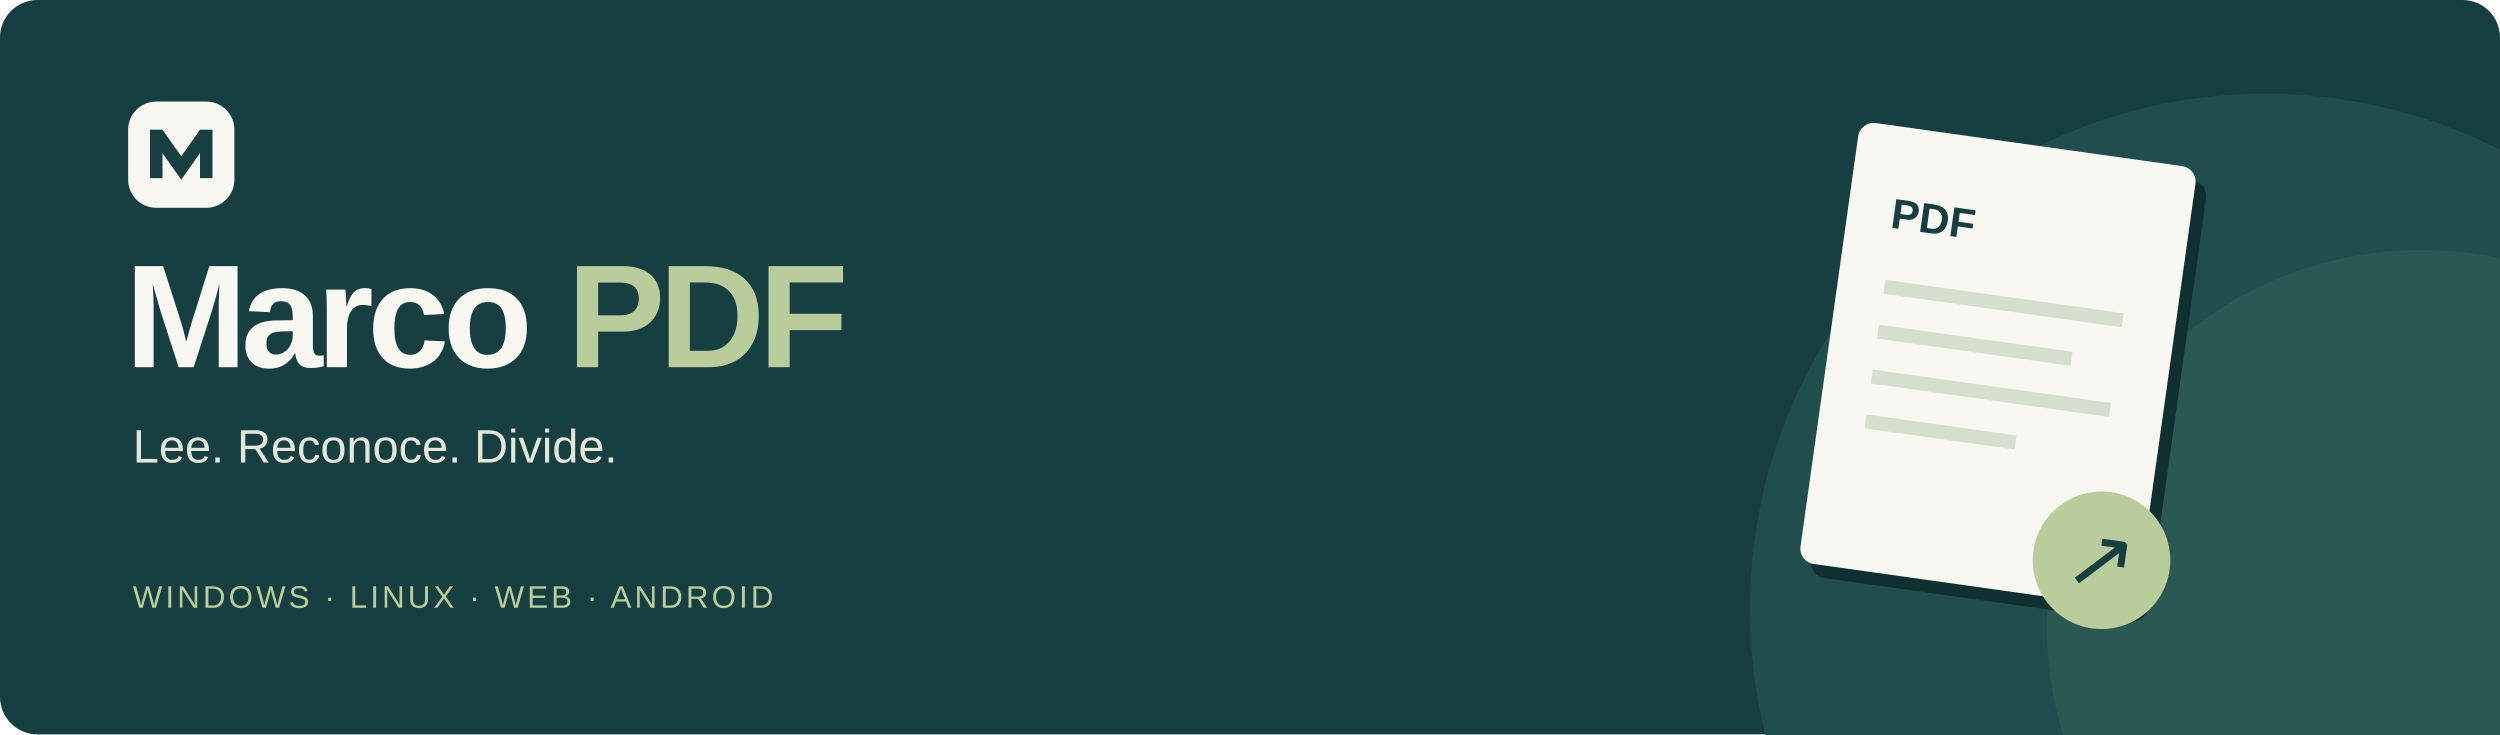
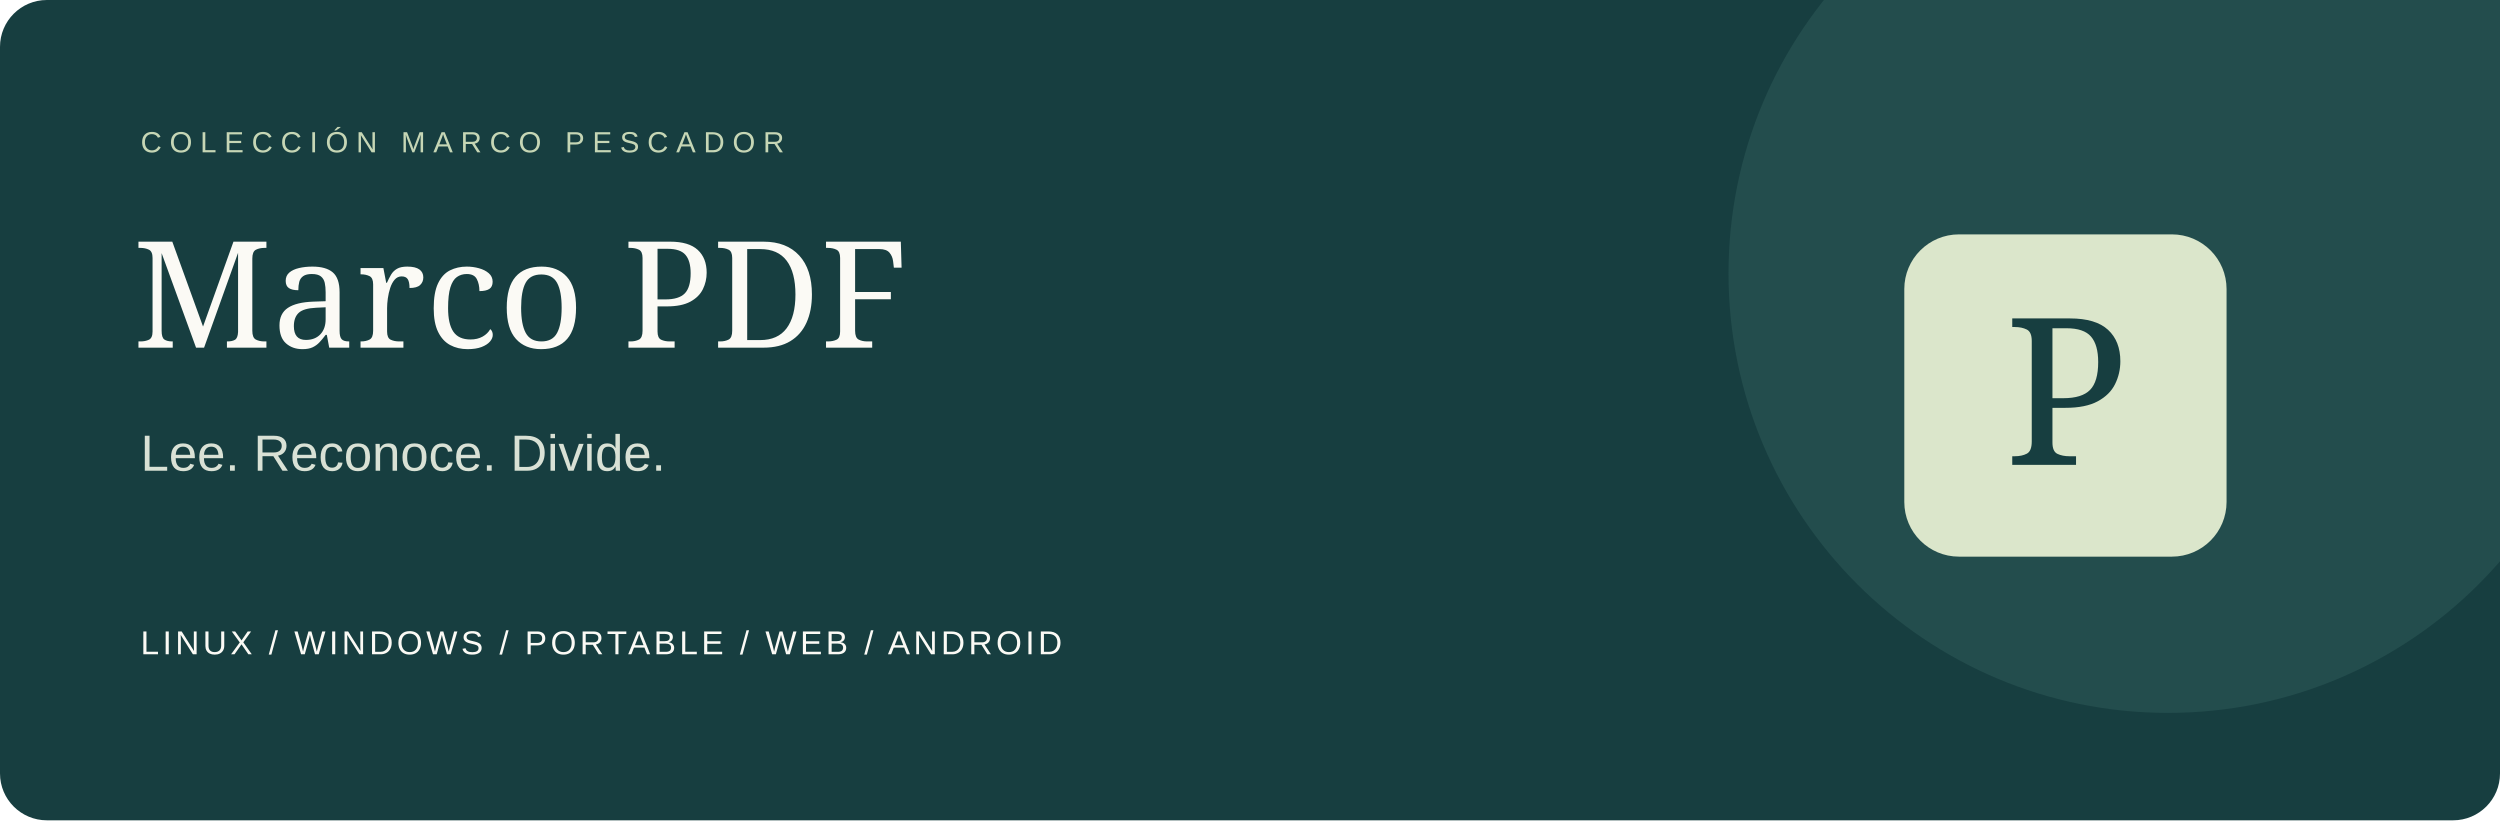
- <svg xmlns="http://www.w3.org/2000/svg" width="1600" height="470" viewBox="0 0 1600 470" role="img" aria-labelledby="title desc">
-   <rect width="1600" height="470" rx="24" fill="#173e40" />
-   <circle cx="1450" cy="390" r="330" fill="#214e4d" />
-   <circle cx="1550" cy="400" r="240" fill="#2b5852" />
-   <rect x="82" y="65" width="68" height="68" rx="18" fill="#f8f7f2" />
-   <path d="M96 114V83h8l12 17 12-17h8v31h-8V98l-12 17-12-17v16Z" fill="#173e40" />
-   <text x="80" y="235" font-family="Segoe UI,Arial,sans-serif" font-size="94" font-weight="600" letter-spacing="-4" fill="#f8f7f2">Marco <tspan fill="#b9cc9c">PDF</tspan>
-   </text>
-   <text x="85" y="296" font-family="Segoe UI,Arial,sans-serif" font-size="30" fill="#e2e9dc">Lee. Reconoce. Divide.</text>
-   <text x="85" y="389" font-family="Segoe UI,Arial,sans-serif" font-size="20" letter-spacing="2" fill="#b9cc9c">WINDOWS · LINUX · WEB · ANDROID</text>
-   <g transform="translate(1170 92) rotate(8 115 140)">
-     <rect x="8" y="8" width="218" height="285" rx="10" fill="#102f31" />
-     <rect width="218" height="285" rx="10" fill="#f8f7f2" />
-     <text x="28" y="65" font-family="Segoe UI,Arial,sans-serif" font-size="27" font-weight="700" fill="#173e40">PDF</text>
-     <path d="M30 103h154M30 132h125M30 161h154M30 190h97" stroke="#d6dfcd" stroke-width="9" />
-     <circle cx="192" cy="257" r="44" fill="#b9cc9c" />
-     <text x="169" y="275" font-family="Segoe UI,Arial,sans-serif" font-size="54" fill="#173e40">↗</text>
-   </g>
+ <svg xmlns="http://www.w3.org/2000/svg" width="1280" height="420" viewBox="0 0 1280 420">
+   <rect width="1280" height="420" rx="24" fill="#173e40" />
+   <circle cx="1110" cy="140" r="225" fill="#234d4d" />
+   <rect x="975" y="120" width="165" height="165" rx="28" fill="#dbe6cb" />
+   <text x="1058" y="238" text-anchor="middle" fill="#173e40" font-family="Georgia,serif" font-size="105">P</text>
+   <text x="72" y="78" fill="#c6d6b5" font-family="Arial,sans-serif" font-size="15" letter-spacing="4">COLECCIÓN MARCO PESCADOR</text>
+   <text x="68" y="178" fill="#fbfaf5" font-family="Georgia,serif" font-size="76">Marco PDF</text>
+   <text x="72" y="241" fill="#d9e1d5" font-family="Arial,sans-serif" font-size="26">Lee. Reconoce. Divide.</text>
+   <text x="72" y="335" fill="#fbfaf5" font-family="Arial,sans-serif" font-size="17" letter-spacing="1.8">LINUX / WINDOWS / PORTABLE / WEB / ANDROID</text>
</svg>
